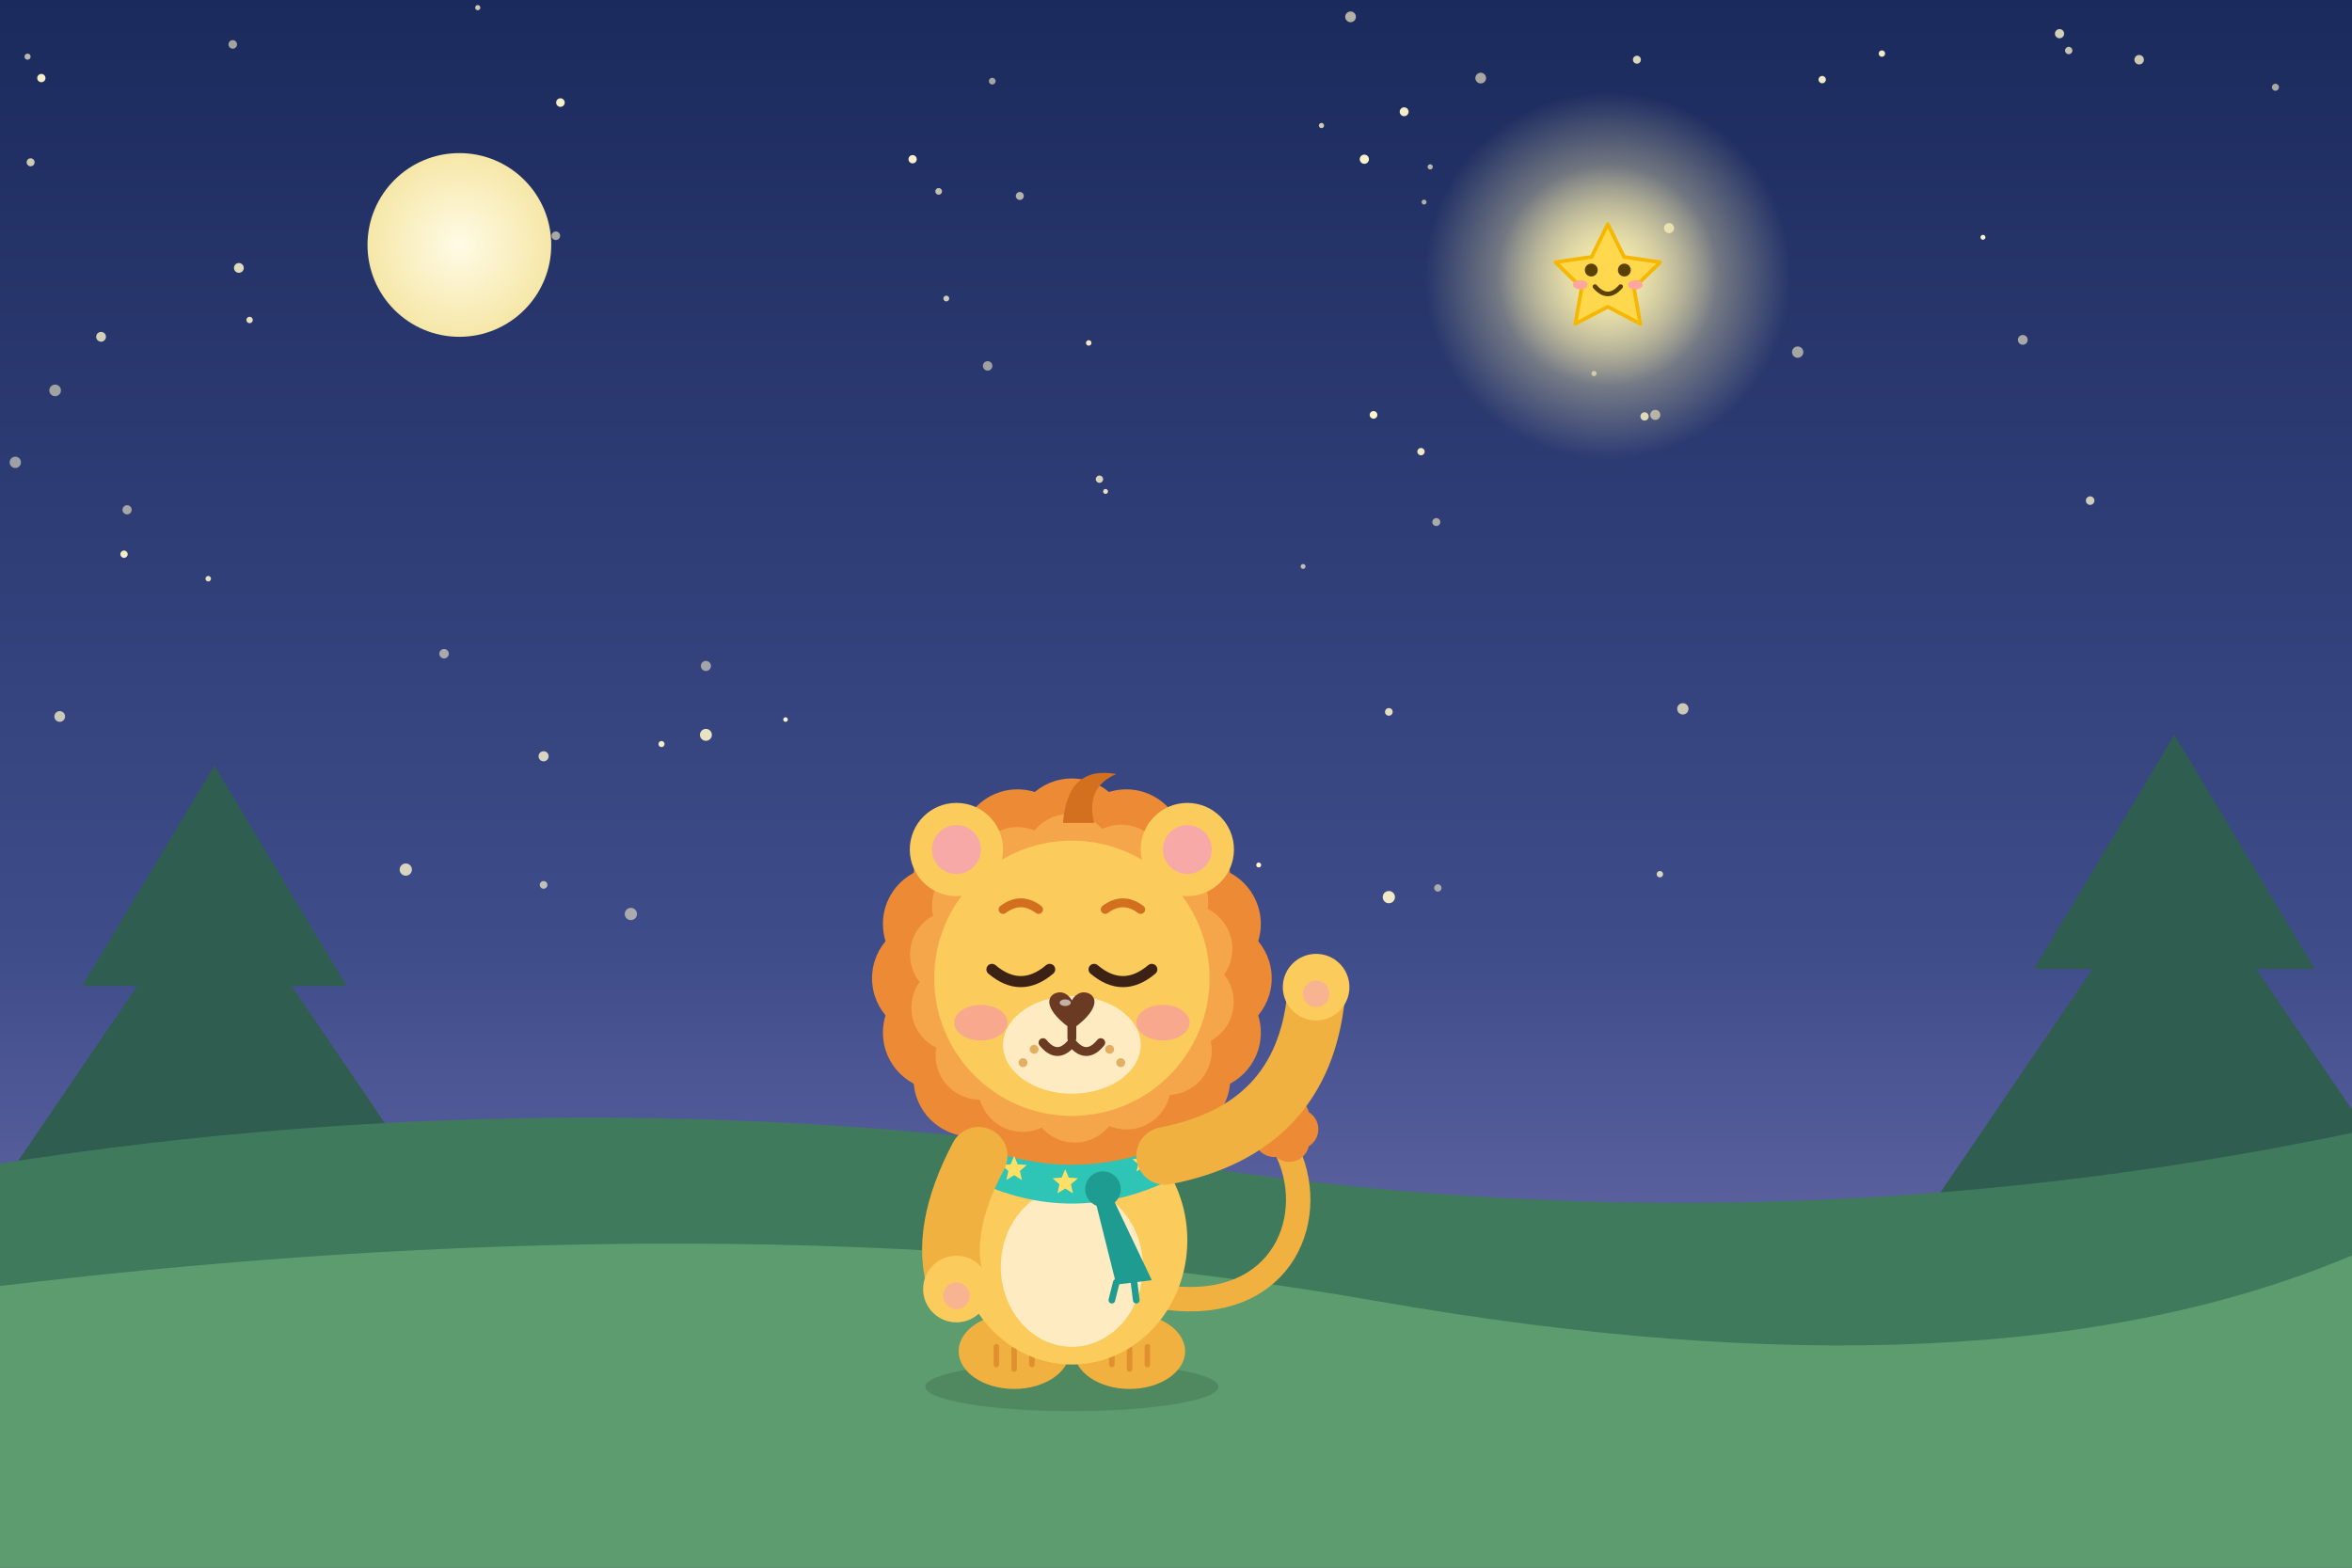
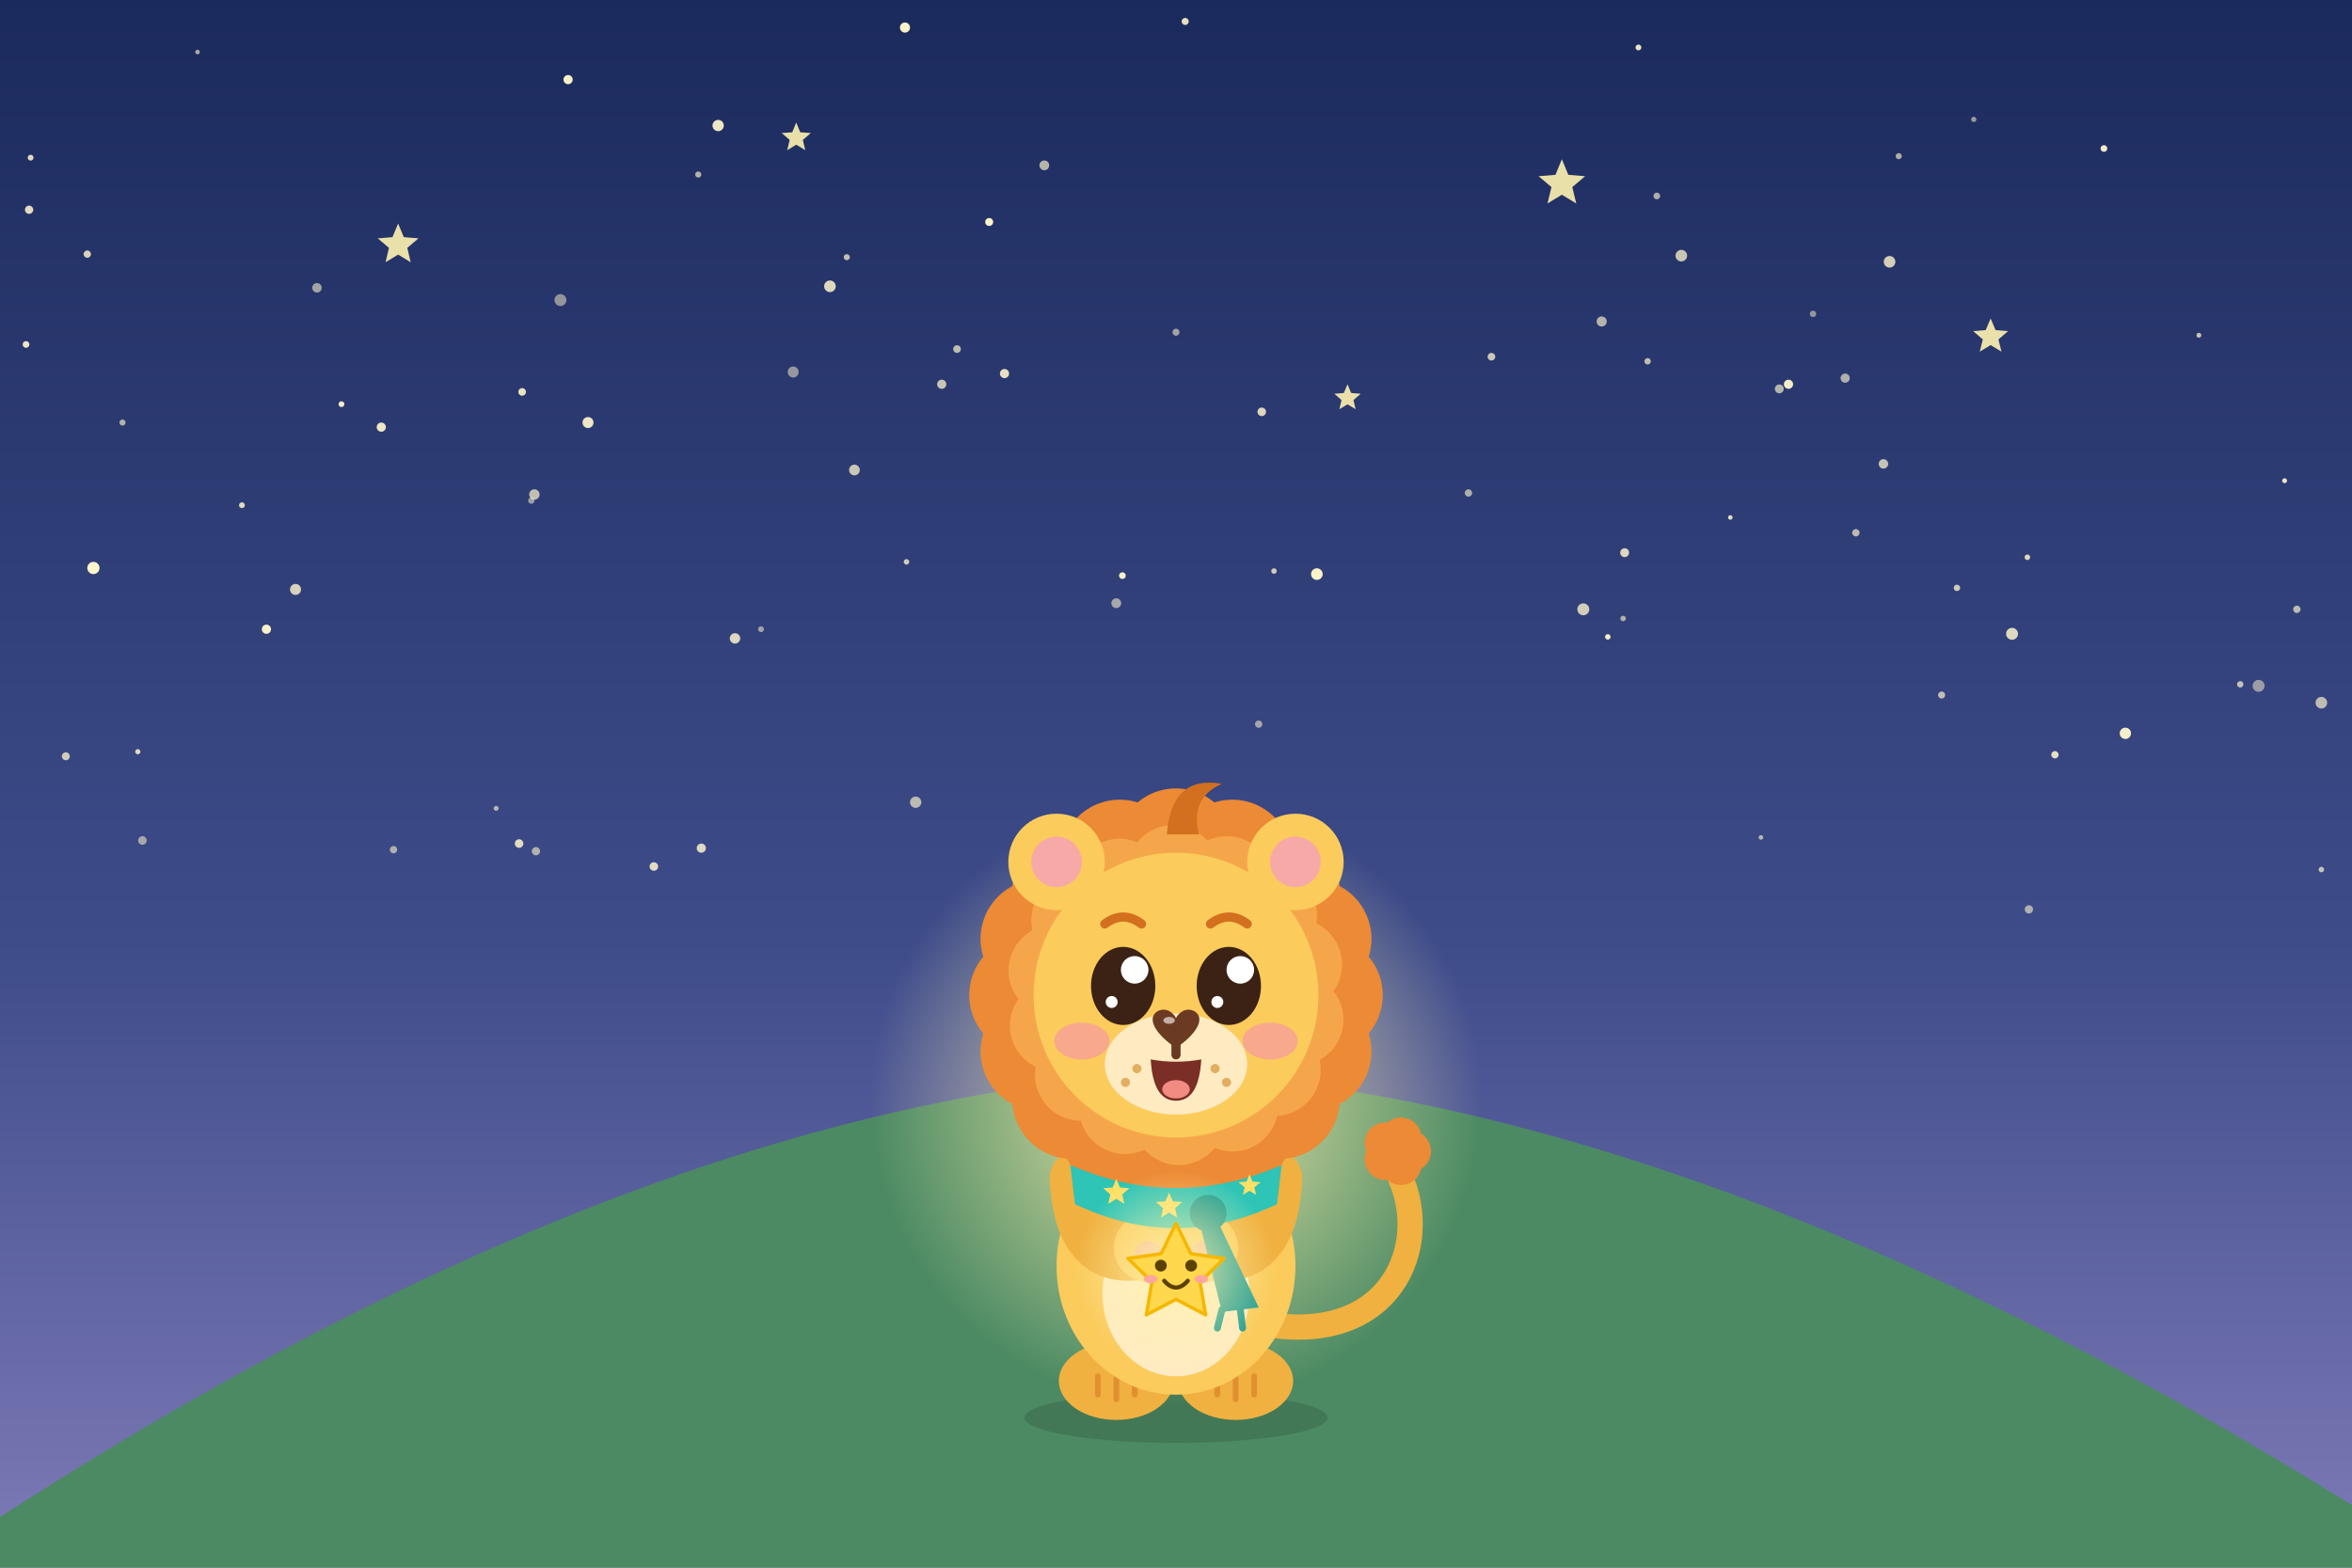
- <svg xmlns="http://www.w3.org/2000/svg" viewBox="0 0 1536 1024" role="img" aria-label="Lio îi face cu mâna prietenei sale de pe cer">
+ <svg xmlns="http://www.w3.org/2000/svg" viewBox="0 0 1536 1024" role="img" aria-label="Lio și Steluța privesc cerul plin de stele de pe vârful dealului">
  <defs>
    <linearGradient id="night" x1="0" y1="0" x2="0" y2="1">
      <stop offset="0" stop-color="#1B2A5C" />
      <stop offset="0.6" stop-color="#3E4C8A" />
      <stop offset="1" stop-color="#7F7BB8" />
    </linearGradient>
    <linearGradient id="dusk" x1="0" y1="0" x2="0" y2="1">
      <stop offset="0" stop-color="#2B3A73" />
      <stop offset="0.55" stop-color="#8A6FB3" />
      <stop offset="1" stop-color="#F2A98B" />
    </linearGradient>
    <radialGradient id="glow">
      <stop offset="0" stop-color="#FFF3B0" stop-opacity="0.9" />
      <stop offset="1" stop-color="#FFF3B0" stop-opacity="0" />
    </radialGradient>
    <radialGradient id="moon">
      <stop offset="0" stop-color="#FFFBE6" />
      <stop offset="1" stop-color="#F6E7A8" />
    </radialGradient>
    <filter id="soft">
      <feGaussianBlur stdDeviation="1.2" />
    </filter>
  </defs>
  <rect width="1536" height="1024" fill="url(#night)" />
-   <circle cx="711" cy="224" r="1.8" fill="#FFF6CC" opacity="0.93" />
-   <circle cx="10" cy="302" r="3.7" fill="#FFF6CC" opacity="0.54" />
-   <circle cx="851" cy="370" r="1.6" fill="#FFF6CC" opacity="0.69" />
-   <circle cx="1081" cy="271" r="3.3" fill="#FFF6CC" opacity="0.58" />
-   <circle cx="366" cy="67" r="2.8" fill="#FFF6CC" opacity="0.96" />
-   <circle cx="907" cy="465" r="2.5" fill="#FFF6CC" opacity="0.87" />
-   <circle cx="156" cy="175" r="3.2" fill="#FFF6CC" opacity="0.86" />
-   <circle cx="648" cy="53" r="2.2" fill="#FFF6CC" opacity="0.60" />
-   <circle cx="432" cy="486" r="2.0" fill="#FFF6CC" opacity="0.94" />
-   <circle cx="1351" cy="33" r="2.4" fill="#FFF6CC" opacity="0.75" />
-   <circle cx="36" cy="255" r="3.8" fill="#FFF6CC" opacity="0.56" />
-   <circle cx="917" cy="73" r="2.9" fill="#FFF6CC" opacity="0.95" />
-   <circle cx="312" cy="5" r="1.7" fill="#FFF6CC" opacity="0.77" />
-   <circle cx="27" cy="51" r="2.7" fill="#FFF6CC" opacity="0.96" />
-   <circle cx="645" cy="239" r="3.1" fill="#FFF6CC" opacity="0.55" />
-   <circle cx="891" cy="104" r="3.0" fill="#FFF6CC" opacity="0.98" />
-   <circle cx="83" cy="333" r="3.0" fill="#FFF6CC" opacity="0.57" />
-   <circle cx="412" cy="597" r="4.0" fill="#FFF6CC" opacity="0.56" />
-   <circle cx="1084" cy="571" r="2.1" fill="#FFF6CC" opacity="0.81" />
-   <circle cx="66" cy="220" r="3.2" fill="#FFF6CC" opacity="0.80" />
-   <circle cx="1190" cy="52" r="2.4" fill="#FFF6CC" opacity="0.93" />
-   <circle cx="897" cy="271" r="2.5" fill="#FFF6CC" opacity="0.99" />
-   <circle cx="882" cy="11" r="3.5" fill="#FFF6CC" opacity="0.66" />
-   <circle cx="666" cy="128" r="2.6" fill="#FFF6CC" opacity="0.66" />
-   <circle cx="136" cy="378" r="1.8" fill="#FFF6CC" opacity="0.89" />
-   <circle cx="39" cy="468" r="3.5" fill="#FFF6CC" opacity="0.75" />
-   <circle cx="1090" cy="149" r="3.3" fill="#FFF6CC" opacity="0.71" />
-   <circle cx="355" cy="578" r="2.5" fill="#FFF6CC" opacity="0.69" />
-   <circle cx="1321" cy="222" r="3.2" fill="#FFF6CC" opacity="0.59" />
-   <circle cx="1295" cy="155" r="1.6" fill="#FFF6CC" opacity="0.99" />
-   <circle cx="265" cy="568" r="4.0" fill="#FFF6CC" opacity="0.80" />
-   <circle cx="18" cy="37" r="2.0" fill="#FFF6CC" opacity="0.69" />
-   <circle cx="939" cy="580" r="2.4" fill="#FFF6CC" opacity="0.57" />
-   <circle cx="863" cy="82" r="1.7" fill="#FFF6CC" opacity="0.78" />
-   <circle cx="1069" cy="39" r="2.6" fill="#FFF6CC" opacity="0.85" />
-   <circle cx="1174" cy="230" r="3.7" fill="#FFF6CC" opacity="0.58" />
-   <circle cx="1099" cy="463" r="3.7" fill="#FFF6CC" opacity="0.75" />
-   <circle cx="152" cy="29" r="2.8" fill="#FFF6CC" opacity="0.59" />
-   <circle cx="967" cy="51" r="3.5" fill="#FFF6CC" opacity="0.61" />
-   <circle cx="20" cy="106" r="2.6" fill="#FFF6CC" opacity="0.78" />
-   <circle cx="596" cy="104" r="2.7" fill="#FFF6CC" opacity="0.97" />
-   <circle cx="822" cy="565" r="1.6" fill="#FFF6CC" opacity="1.00" />
-   <circle cx="1365" cy="327" r="2.8" fill="#FFF6CC" opacity="0.77" />
-   <circle cx="1397" cy="39" r="3.1" fill="#FFF6CC" opacity="0.77" />
-   <circle cx="461" cy="435" r="3.3" fill="#FFF6CC" opacity="0.55" />
-   <circle cx="1074" cy="272" r="2.7" fill="#FFF6CC" opacity="0.82" />
-   <circle cx="81" cy="362" r="2.4" fill="#FFF6CC" opacity="0.94" />
-   <circle cx="355" cy="494" r="3.3" fill="#FFF6CC" opacity="0.81" />
-   <circle cx="1345" cy="22" r="3.0" fill="#FFF6CC" opacity="0.81" />
-   <circle cx="1041" cy="244" r="1.7" fill="#FFF6CC" opacity="0.59" />
-   <circle cx="934" cy="109" r="1.7" fill="#FFF6CC" opacity="0.68" />
-   <circle cx="722" cy="321" r="1.6" fill="#FFF6CC" opacity="0.89" />
-   <circle cx="513" cy="470" r="1.5" fill="#FFF6CC" opacity="0.98" />
-   <circle cx="907" cy="586" r="4.0" fill="#FFF6CC" opacity="0.92" />
-   <circle cx="163" cy="209" r="2.1" fill="#FFF6CC" opacity="0.89" />
-   <circle cx="295" cy="133" r="1.8" fill="#FFF6CC" opacity="0.56" />
-   <circle cx="1441" cy="586" r="2.4" fill="#FFF6CC" opacity="0.87" />
-   <circle cx="718" cy="313" r="2.4" fill="#FFF6CC" opacity="0.82" />
-   <circle cx="363" cy="154" r="2.8" fill="#FFF6CC" opacity="0.60" />
-   <circle cx="675" cy="566" r="1.6" fill="#FFF6CC" opacity="0.55" />
-   <circle cx="1229" cy="35" r="2.1" fill="#FFF6CC" opacity="0.93" />
-   <circle cx="930" cy="132" r="1.6" fill="#FFF6CC" opacity="0.64" />
-   <circle cx="461" cy="480" r="3.9" fill="#FFF6CC" opacity="0.89" />
-   <circle cx="1385" cy="558" r="3.7" fill="#FFF6CC" opacity="0.96" />
-   <circle cx="1486" cy="57" r="2.3" fill="#FFF6CC" opacity="0.62" />
-   <circle cx="928" cy="295" r="2.4" fill="#FFF6CC" opacity="0.92" />
-   <circle cx="613" cy="125" r="2.2" fill="#FFF6CC" opacity="0.73" />
-   <circle cx="938" cy="341" r="2.6" fill="#FFF6CC" opacity="0.59" />
-   <circle cx="618" cy="195" r="1.9" fill="#FFF6CC" opacity="0.77" />
-   <circle cx="290" cy="427" r="3.1" fill="#FFF6CC" opacity="0.57" />
-   <circle cx="1050" cy="180" r="120" fill="url(#glow)" />
-   <circle cx="1050" cy="180" r="72.0" fill="url(#glow)" />
-   <path d="M1050.0,146.4 L1060.6,167.8 L1084.2,171.3 L1067.1,188.0 L1071.2,211.5 L1050.0,200.4 L1028.8,211.5 L1032.9,188.0 L1015.8,171.3 L1039.4,167.8 Z" fill="#FFD84D" stroke="#F5B700" stroke-width="2.4" stroke-linejoin="round" />
-   <circle cx="1039.2" cy="176.4" r="4.2" fill="#5B4100" />
-   <circle cx="1060.8" cy="176.4" r="4.2" fill="#5B4100" />
-   <ellipse cx="1032.0" cy="186.0" rx="4.8" ry="3.0" fill="#FFA69E" />
-   <ellipse cx="1068.0" cy="186.0" rx="4.8" ry="3.0" fill="#FFA69E" />
-   <path d="M1041.6,187.2 q8.4,9.6 16.8,0" stroke="#5B4100" stroke-width="3.0" fill="none" stroke-linecap="round" />
-   <circle cx="300" cy="160" r="60" fill="url(#moon)" />
-   <rect x="130.4" y="772.0" width="19.2" height="48.0" fill="#5A3E2B" />
-   <path d="M140,500 L226.4,644.0 L190.4,644.0 L284.0,781.6 L-4.0,781.6 L89.6,644.0 L53.6,644.0 Z" fill="#2F5D50" />
-   <rect x="1409.8" y="769.0" width="20.4" height="51.0" fill="#5A3E2B" />
-   <path d="M1420,480 L1511.8,633.0 L1473.55,633.0 L1573.0,779.2 L1267.0,779.2 L1366.45,633.0 L1328.2,633.0 Z" fill="#2F5D50" />
-   <path d="M0,760 Q384,700 768,760 T1536,740 L1536,1024 L0,1024 Z" fill="#3F7A5C" />
-   <path d="M0,840 Q500,780 900,850 T1536,820 L1536,1024 L0,1024 Z" fill="#5C9C6E" />
-   <g transform="translate(700,900) scale(1.45,1.45)">
+   <circle cx="729" cy="394" r="3.2" fill="#FFF6CC" opacity="0.57" />
+   <circle cx="17" cy="225" r="2.2" fill="#FFF6CC" opacity="0.91" />
+   <circle cx="1061" cy="361" r="2.9" fill="#FFF6CC" opacity="0.83" />
+   <circle cx="223" cy="264" r="1.9" fill="#FFF6CC" opacity="0.95" />
+   <circle cx="90" cy="491" r="1.7" fill="#FFF6CC" opacity="0.84" />
+   <circle cx="518" cy="243" r="3.6" fill="#FFF6CC" opacity="0.51" />
+   <circle cx="93" cy="549" r="2.8" fill="#FFF6CC" opacity="0.55" />
+   <circle cx="1516" cy="568" r="1.8" fill="#FFF6CC" opacity="0.71" />
+   <circle cx="207" cy="188" r="3.1" fill="#FFF6CC" opacity="0.58" />
+   <circle cx="1070" cy="31" r="1.9" fill="#FFF6CC" opacity="0.91" />
+   <circle cx="615" cy="251" r="3.0" fill="#FFF6CC" opacity="0.74" />
+   <circle cx="591" cy="18" r="3.3" fill="#FFF6CC" opacity="0.98" />
+   <circle cx="1500" cy="398" r="2.4" fill="#FFF6CC" opacity="0.68" />
+   <circle cx="1060" cy="404" r="1.8" fill="#FFF6CC" opacity="0.62" />
+   <circle cx="558" cy="307" r="3.5" fill="#FFF6CC" opacity="0.75" />
+   <circle cx="43" cy="494" r="2.6" fill="#FFF6CC" opacity="0.76" />
+   <circle cx="341" cy="256" r="2.5" fill="#FFF6CC" opacity="0.89" />
+   <circle cx="158" cy="330" r="1.9" fill="#FFF6CC" opacity="0.85" />
+   <circle cx="57" cy="166" r="2.4" fill="#FFF6CC" opacity="0.82" />
+   <circle cx="80" cy="276" r="2.0" fill="#FFF6CC" opacity="0.64" />
+   <circle cx="732" cy="575" r="2.7" fill="#FFF6CC" opacity="0.98" />
+   <circle cx="257" cy="555" r="2.4" fill="#FFF6CC" opacity="0.59" />
+   <circle cx="1150" cy="547" r="1.5" fill="#FFF6CC" opacity="0.63" />
+   <circle cx="1184" cy="205" r="2.1" fill="#FFF6CC" opacity="0.50" />
+   <circle cx="61" cy="371" r="4.0" fill="#FFF6CC" opacity="1.00" />
+   <circle cx="774" cy="14" r="2.3" fill="#FFF6CC" opacity="0.89" />
+   <circle cx="1278" cy="384" r="2.1" fill="#FFF6CC" opacity="0.76" />
+   <circle cx="733" cy="376" r="2.2" fill="#FFF6CC" opacity="0.97" />
+   <circle cx="1374" cy="97" r="2.2" fill="#FFF6CC" opacity="0.94" />
+   <circle cx="427" cy="566" r="2.8" fill="#FFF6CC" opacity="0.85" />
+   <circle cx="1082" cy="128" r="2.2" fill="#FFF6CC" opacity="0.63" />
+   <circle cx="1050" cy="416" r="1.8" fill="#FFF6CC" opacity="0.94" />
+   <circle cx="646" cy="145" r="2.6" fill="#FFF6CC" opacity="0.99" />
+   <circle cx="860" cy="375" r="3.8" fill="#FFF6CC" opacity="0.98" />
+   <circle cx="1168" cy="251" r="3.0" fill="#FFF6CC" opacity="0.95" />
+   <circle cx="1212" cy="348" r="2.4" fill="#FFF6CC" opacity="0.68" />
+   <circle cx="1130" cy="338" r="1.5" fill="#FFF6CC" opacity="0.86" />
+   <circle cx="1388" cy="479" r="3.7" fill="#FFF6CC" opacity="0.96" />
+   <circle cx="822" cy="473" r="2.4" fill="#FFF6CC" opacity="0.55" />
+   <circle cx="542" cy="187" r="3.8" fill="#FFF6CC" opacity="0.84" />
+   <circle cx="832" cy="373" r="1.8" fill="#FFF6CC" opacity="0.77" />
+   <circle cx="1076" cy="236" r="2.1" fill="#FFF6CC" opacity="0.70" />
+   <circle cx="497" cy="411" r="1.9" fill="#FFF6CC" opacity="0.55" />
+   <circle cx="480" cy="417" r="3.4" fill="#FFF6CC" opacity="0.83" />
+   <circle cx="1436" cy="219" r="1.6" fill="#FFF6CC" opacity="0.74" />
+   <circle cx="682" cy="108" r="3.2" fill="#FFF6CC" opacity="0.67" />
+   <circle cx="366" cy="196" r="3.9" fill="#FFF6CC" opacity="0.50" />
+   <circle cx="553" cy="168" r="2.0" fill="#FFF6CC" opacity="0.72" />
+   <circle cx="339" cy="551" r="2.8" fill="#FFF6CC" opacity="0.85" />
+   <circle cx="249" cy="279" r="3.0" fill="#FFF6CC" opacity="0.92" />
+   <circle cx="384" cy="276" r="3.6" fill="#FFF6CC" opacity="0.92" />
+   <circle cx="349" cy="323" r="3.4" fill="#FFF6CC" opacity="0.70" />
+   <circle cx="1034" cy="398" r="3.9" fill="#FFF6CC" opacity="0.78" />
+   <circle cx="1046" cy="210" r="3.3" fill="#FFF6CC" opacity="0.66" />
+   <circle cx="768" cy="217" r="2.3" fill="#FFF6CC" opacity="0.57" />
+   <circle cx="347" cy="327" r="2.1" fill="#FFF6CC" opacity="0.52" />
+   <circle cx="1234" cy="171" r="3.8" fill="#FFF6CC" opacity="0.80" />
+   <circle cx="598" cy="524" r="3.7" fill="#FFF6CC" opacity="0.66" />
+   <circle cx="193" cy="385" r="3.6" fill="#FFF6CC" opacity="0.80" />
+   <circle cx="1205" cy="247" r="3.0" fill="#FFF6CC" opacity="0.63" />
+   <circle cx="625" cy="228" r="2.5" fill="#FFF6CC" opacity="0.70" />
+   <circle cx="1240" cy="102" r="2.0" fill="#FFF6CC" opacity="0.63" />
+   <circle cx="1492" cy="314" r="1.6" fill="#FFF6CC" opacity="0.92" />
+   <circle cx="1342" cy="493" r="2.4" fill="#FFF6CC" opacity="0.87" />
+   <circle cx="469" cy="82" r="3.7" fill="#FFF6CC" opacity="0.92" />
+   <circle cx="324" cy="528" r="1.6" fill="#FFF6CC" opacity="0.65" />
+   <circle cx="20" cy="103" r="1.9" fill="#FFF6CC" opacity="0.86" />
+   <circle cx="456" cy="114" r="2.0" fill="#FFF6CC" opacity="0.66" />
+   <circle cx="1324" cy="364" r="1.8" fill="#FFF6CC" opacity="0.84" />
+   <circle cx="824" cy="269" r="2.8" fill="#FFF6CC" opacity="0.83" />
+   <circle cx="1230" cy="303" r="3.1" fill="#FFF6CC" opacity="0.73" />
+   <circle cx="974" cy="233" r="2.5" fill="#FFF6CC" opacity="0.76" />
+   <circle cx="1098" cy="167" r="3.8" fill="#FFF6CC" opacity="0.75" />
+   <circle cx="1314" cy="414" r="3.9" fill="#FFF6CC" opacity="0.84" />
+   <circle cx="656" cy="244" r="3.0" fill="#FFF6CC" opacity="0.88" />
+   <circle cx="1289" cy="78" r="1.7" fill="#FFF6CC" opacity="0.55" />
+   <circle cx="129" cy="34" r="1.5" fill="#FFF6CC" opacity="0.62" />
+   <circle cx="174" cy="411" r="3.0" fill="#FFF6CC" opacity="0.98" />
+   <circle cx="1475" cy="448" r="3.9" fill="#FFF6CC" opacity="0.51" />
+   <circle cx="350" cy="556" r="2.7" fill="#FFF6CC" opacity="0.60" />
+   <circle cx="1162" cy="254" r="2.9" fill="#FFF6CC" opacity="0.66" />
+   <circle cx="371" cy="52" r="3.0" fill="#FFF6CC" opacity="0.98" />
+   <circle cx="1516" cy="459" r="3.8" fill="#FFF6CC" opacity="0.68" />
+   <circle cx="458" cy="554" r="3.0" fill="#FFF6CC" opacity="0.83" />
+   <circle cx="19" cy="137" r="2.7" fill="#FFF6CC" opacity="0.87" />
+   <circle cx="1268" cy="454" r="2.3" fill="#FFF6CC" opacity="0.69" />
+   <circle cx="1325" cy="594" r="2.7" fill="#FFF6CC" opacity="0.60" />
+   <circle cx="959" cy="322" r="2.4" fill="#FFF6CC" opacity="0.62" />
+   <circle cx="592" cy="367" r="1.8" fill="#FFF6CC" opacity="0.77" />
+   <circle cx="1463" cy="447" r="2.1" fill="#FFF6CC" opacity="0.71" />
+   <path d="M260.0,146.0 L263.7,154.9 L273.3,155.7 L266.0,161.9 L268.2,171.3 L260.0,166.3 L251.8,171.3 L254.0,161.9 L246.7,155.7 L256.3,154.9 Z" fill="#FFF3B0" opacity=".9" />
+   <path d="M520.0,80.0 L522.6,86.4 L529.5,86.9 L524.3,91.4 L525.9,98.1 L520.0,94.5 L514.1,98.1 L515.7,91.4 L510.5,86.9 L517.4,86.4 Z" fill="#FFF3B0" opacity=".9" />
+   <path d="M1020.0,104.0 L1024.2,114.2 L1035.2,115.1 L1026.8,122.2 L1029.4,132.9 L1020.0,127.2 L1010.6,132.9 L1013.2,122.2 L1004.8,115.1 L1015.8,114.2 Z" fill="#FFF3B0" opacity=".9" />
+   <path d="M1300.0,208.0 L1303.2,215.6 L1311.4,216.3 L1305.1,221.7 L1307.1,229.7 L1300.0,225.4 L1292.9,229.7 L1294.9,221.7 L1288.6,216.3 L1296.8,215.6 Z" fill="#FFF3B0" opacity=".9" />
+   <path d="M880.0,251.0 L882.4,256.7 L888.6,257.2 L883.9,261.3 L885.3,267.3 L880.0,264.1 L874.7,267.3 L876.1,261.3 L871.4,257.2 L877.6,256.7 Z" fill="#FFF3B0" opacity=".9" />
+   <path d="M-50,1024 Q400,720 768,700 Q1136,720 1600,1024 Z" fill="#4C8A63" />
+   <circle cx="768" cy="720" r="200" fill="url(#glow)" />
+   <g transform="translate(768,920) scale(1.5,1.5)">
    <ellipse cx="0" cy="4" rx="66" ry="11" fill="#000" opacity=".13" />
    <path d="M44,-36 C96,-30 112,-74 96,-104" stroke="#F0B140" stroke-width="11" fill="none" stroke-linecap="round" />
    <circle cx="102.0" cy="-112.0" r="9" fill="#EC8A35" />
    <circle cx="97.9" cy="-106.3" r="9" fill="#EC8A35" />
    <circle cx="91.1" cy="-108.5" r="9" fill="#EC8A35" />
    <circle cx="91.1" cy="-115.5" r="9" fill="#EC8A35" />
    <circle cx="97.9" cy="-117.7" r="9" fill="#EC8A35" />
    <ellipse cx="-26" cy="-12" rx="25" ry="17" fill="#F0B140" />
    <ellipse cx="26" cy="-12" rx="25" ry="17" fill="#F0B140" />
    <path d="M-34,-6 v-8 M-26,-4 v-9 M-18,-6 v-8 M18,-6 v-8 M26,-4 v-9 M34,-6 v-8" stroke="#D2701F" stroke-width="2.5" stroke-linecap="round" opacity=".5" />
    <ellipse cx="0" cy="-62" rx="52" ry="56" fill="#FBCB5C" />
    <ellipse cx="0" cy="-50" rx="32" ry="36" fill="#FFEBC2" />
+     <path d="M-42,-100 Q-40,-62 -12,-70" stroke="#F0B140" stroke-width="26" fill="none" stroke-linecap="round" />
+     <circle cx="-12" cy="-70" r="15" fill="#FBCB5C" />
+     <circle cx="-12" cy="-67" r="6" fill="#F7A9A8" opacity=".7" />
+     <path d="M42,-100 Q40,-62 12,-70" stroke="#F0B140" stroke-width="26" fill="none" stroke-linecap="round" />
+     <circle cx="12" cy="-70" r="15" fill="#FBCB5C" />
+     <circle cx="12" cy="-67" r="6" fill="#F7A9A8" opacity=".7" />
    <circle cx="64.0" cy="-180.0" r="26" fill="#EC8A35" />
    <circle cx="59.1" cy="-155.5" r="26" fill="#EC8A35" />
    <circle cx="45.3" cy="-134.7" r="26" fill="#EC8A35" />
    <circle cx="24.5" cy="-120.9" r="26" fill="#EC8A35" />
    <circle cx="0.0" cy="-116.0" r="26" fill="#EC8A35" />
    <circle cx="-24.5" cy="-120.9" r="26" fill="#EC8A35" />
    <circle cx="-45.3" cy="-134.7" r="26" fill="#EC8A35" />
    <circle cx="-59.1" cy="-155.5" r="26" fill="#EC8A35" />
    <circle cx="-64.0" cy="-180.0" r="26" fill="#EC8A35" />
    <circle cx="-59.1" cy="-204.5" r="26" fill="#EC8A35" />
    <circle cx="-45.3" cy="-225.3" r="26" fill="#EC8A35" />
    <circle cx="-24.5" cy="-239.1" r="26" fill="#EC8A35" />
    <circle cx="-0.0" cy="-244.0" r="26" fill="#EC8A35" />
    <circle cx="24.5" cy="-239.1" r="26" fill="#EC8A35" />
    <circle cx="45.3" cy="-225.3" r="26" fill="#EC8A35" />
    <circle cx="59.1" cy="-204.5" r="26" fill="#EC8A35" />
    <circle cx="52.9" cy="-169.3" r="20" fill="#F6A64A" />
    <circle cx="43.0" cy="-147.4" r="20" fill="#F6A64A" />
    <circle cx="24.6" cy="-131.9" r="20" fill="#F6A64A" />
    <circle cx="1.3" cy="-126.0" r="20" fill="#F6A64A" />
    <circle cx="-22.2" cy="-130.8" r="20" fill="#F6A64A" />
    <circle cx="-41.4" cy="-145.3" r="20" fill="#F6A64A" />
    <circle cx="-52.3" cy="-166.7" r="20" fill="#F6A64A" />
    <circle cx="-52.9" cy="-190.7" r="20" fill="#F6A64A" />
    <circle cx="-43.0" cy="-212.6" r="20" fill="#F6A64A" />
    <circle cx="-24.6" cy="-228.1" r="20" fill="#F6A64A" />
    <circle cx="-1.3" cy="-234.0" r="20" fill="#F6A64A" />
    <circle cx="22.2" cy="-229.2" r="20" fill="#F6A64A" />
    <circle cx="41.4" cy="-214.7" r="20" fill="#F6A64A" />
    <circle cx="52.3" cy="-193.3" r="20" fill="#F6A64A" />
    <path d="M-4,-250 q2,-26 24,-22 q-14,6 -10,22 z" fill="#D2701F" />
    <circle cx="-52" cy="-238" r="21" fill="#FBCB5C" />
    <circle cx="52" cy="-238" r="21" fill="#FBCB5C" />
    <circle cx="-52" cy="-238" r="11" fill="#F7A9A8" />
    <circle cx="52" cy="-238" r="11" fill="#F7A9A8" />
    <circle cx="0" cy="-180" r="62" fill="#FBCB5C" />
    <ellipse cx="0" cy="-150" rx="31" ry="22" fill="#FFEBC2" />
    <ellipse cx="-41" cy="-160" rx="12" ry="8" fill="#F79C9C" opacity=".75" />
    <ellipse cx="41" cy="-160" rx="12" ry="8" fill="#F79C9C" opacity=".75" />
    <path d="M-31,-211 q8,-6 16,0 M15,-211 q8,-6 16,0" stroke="#D2701F" stroke-width="4" fill="none" stroke-linecap="round" />
-     <path d="M-36,-184 q13,11 26,0" stroke="#3B2214" stroke-width="5" fill="none" stroke-linecap="round" />
-     <path d="M10,-184 q13,11 26,0" stroke="#3B2214" stroke-width="5" fill="none" stroke-linecap="round" />
+     <ellipse cx="-23" cy="-184" rx="14" ry="17" fill="#3B2214" />
+     <g>
+       <circle cx="-18" cy="-191" r="6" fill="#fff" />
+       <circle cx="-28" cy="-177" r="2.6" fill="#fff" />
+     </g>
+     <ellipse cx="23" cy="-184" rx="14" ry="17" fill="#3B2214" />
+     <g>
+       <circle cx="28" cy="-191" r="6" fill="#fff" />
+       <circle cx="18" cy="-177" r="2.6" fill="#fff" />
+     </g>
    <circle cx="-17" cy="-148" r="2" fill="#E2AE62" />
    <circle cx="-22" cy="-142" r="2" fill="#E2AE62" />
    <circle cx="17" cy="-148" r="2" fill="#E2AE62" />
    <circle cx="22" cy="-142" r="2" fill="#E2AE62" />
    <path d="M0,-157 C-9,-163 -13,-170 -8,-173 C-4,-175 -1,-172 0,-170 C1,-172 4,-175 8,-173 C13,-170 9,-163 0,-157 Z" fill="#6B3A22" />
    <ellipse cx="-3" cy="-169" rx="2.5" ry="1.5" fill="#fff" opacity=".6" />
-     <path d="M0,-158 v5 M-13,-151 q6.5,8 13,0 q6.5,8 13,0" stroke="#6B3A22" stroke-width="4" fill="none" stroke-linecap="round" stroke-linejoin="round" />
+     <path d="M0,-158 v4" stroke="#6B3A22" stroke-width="4" stroke-linecap="round" />
+     <path d="M-11,-152 Q0,-150 11,-152 Q10,-134 0,-134 Q-10,-134 -11,-152 Z" fill="#7A2E25" />
+     <ellipse cx="0" cy="-139" rx="6" ry="4" fill="#F28B82" />
    <path d="M-46,-106 Q0,-86 46,-106 L44,-89 Q0,-68 -44,-89 Z" fill="#2EC4B6" />
    <path d="M16,-86 L36,-44 L20,-42 L10,-82 Z" fill="#1E9C91" />
    <path d="M20,-43 l-2,8 M28,-43 l1,8" stroke="#1E9C91" stroke-width="3" stroke-linecap="round" />
    <circle cx="14" cy="-85" r="8" fill="#1E9C91" />
    <path d="M-26.0,-100.0 L-24.4,-96.2 L-20.3,-95.9 L-23.4,-93.2 L-22.5,-89.1 L-26.0,-91.3 L-29.5,-89.1 L-28.6,-93.2 L-31.7,-95.9 L-27.6,-96.2 Z" fill="#FFE066" />
    <path d="M-3.0,-94.0 L-1.4,-90.2 L2.7,-89.9 L-0.4,-87.2 L0.5,-83.1 L-3.0,-85.3 L-6.5,-83.1 L-5.6,-87.2 L-8.7,-89.9 L-4.6,-90.2 Z" fill="#FFE066" />
    <path d="M32.0,-102.0 L33.3,-98.8 L36.8,-98.5 L34.1,-96.3 L34.9,-93.0 L32.0,-94.8 L29.1,-93.0 L29.9,-96.3 L27.2,-98.5 L30.7,-98.8 Z" fill="#FFE066" />
-     <path d="M-42,-100 Q-60,-66 -52,-42" stroke="#F0B140" stroke-width="26" fill="none" stroke-linecap="round" />
-     <circle cx="-52" cy="-40" r="15" fill="#FBCB5C" />
-     <circle cx="-52" cy="-37" r="6" fill="#F7A9A8" opacity=".7" />
-     <path d="M42,-100 Q104,-112 110,-172" stroke="#F0B140" stroke-width="26" fill="none" stroke-linecap="round" />
-     <circle cx="110" cy="-176" r="15" fill="#FBCB5C" />
-     <circle cx="110" cy="-173" r="6" fill="#F7A9A8" opacity=".7" />
  </g>
+   <circle cx="768" cy="830" r="66.0" fill="url(#glow)" />
+   <path d="M768.0,799.2 L777.7,818.9 L799.4,822.0 L783.7,837.3 L787.4,858.9 L768.0,848.7 L748.6,858.9 L752.3,837.3 L736.6,822.0 L758.3,818.9 Z" fill="#FFD84D" stroke="#F5B700" stroke-width="2.2" stroke-linejoin="round" />
+   <circle cx="758.1" cy="826.7" r="3.85" fill="#5B4100" />
+   <circle cx="777.9" cy="826.7" r="3.85" fill="#5B4100" />
+   <ellipse cx="751.5" cy="835.5" rx="4.4" ry="2.75" fill="#FFA69E" />
+   <ellipse cx="784.5" cy="835.5" rx="4.4" ry="2.75" fill="#FFA69E" />
+   <path d="M760.3,836.6 q7.7,8.8 15.4,0" stroke="#5B4100" stroke-width="2.75" fill="none" stroke-linecap="round" />
</svg>
